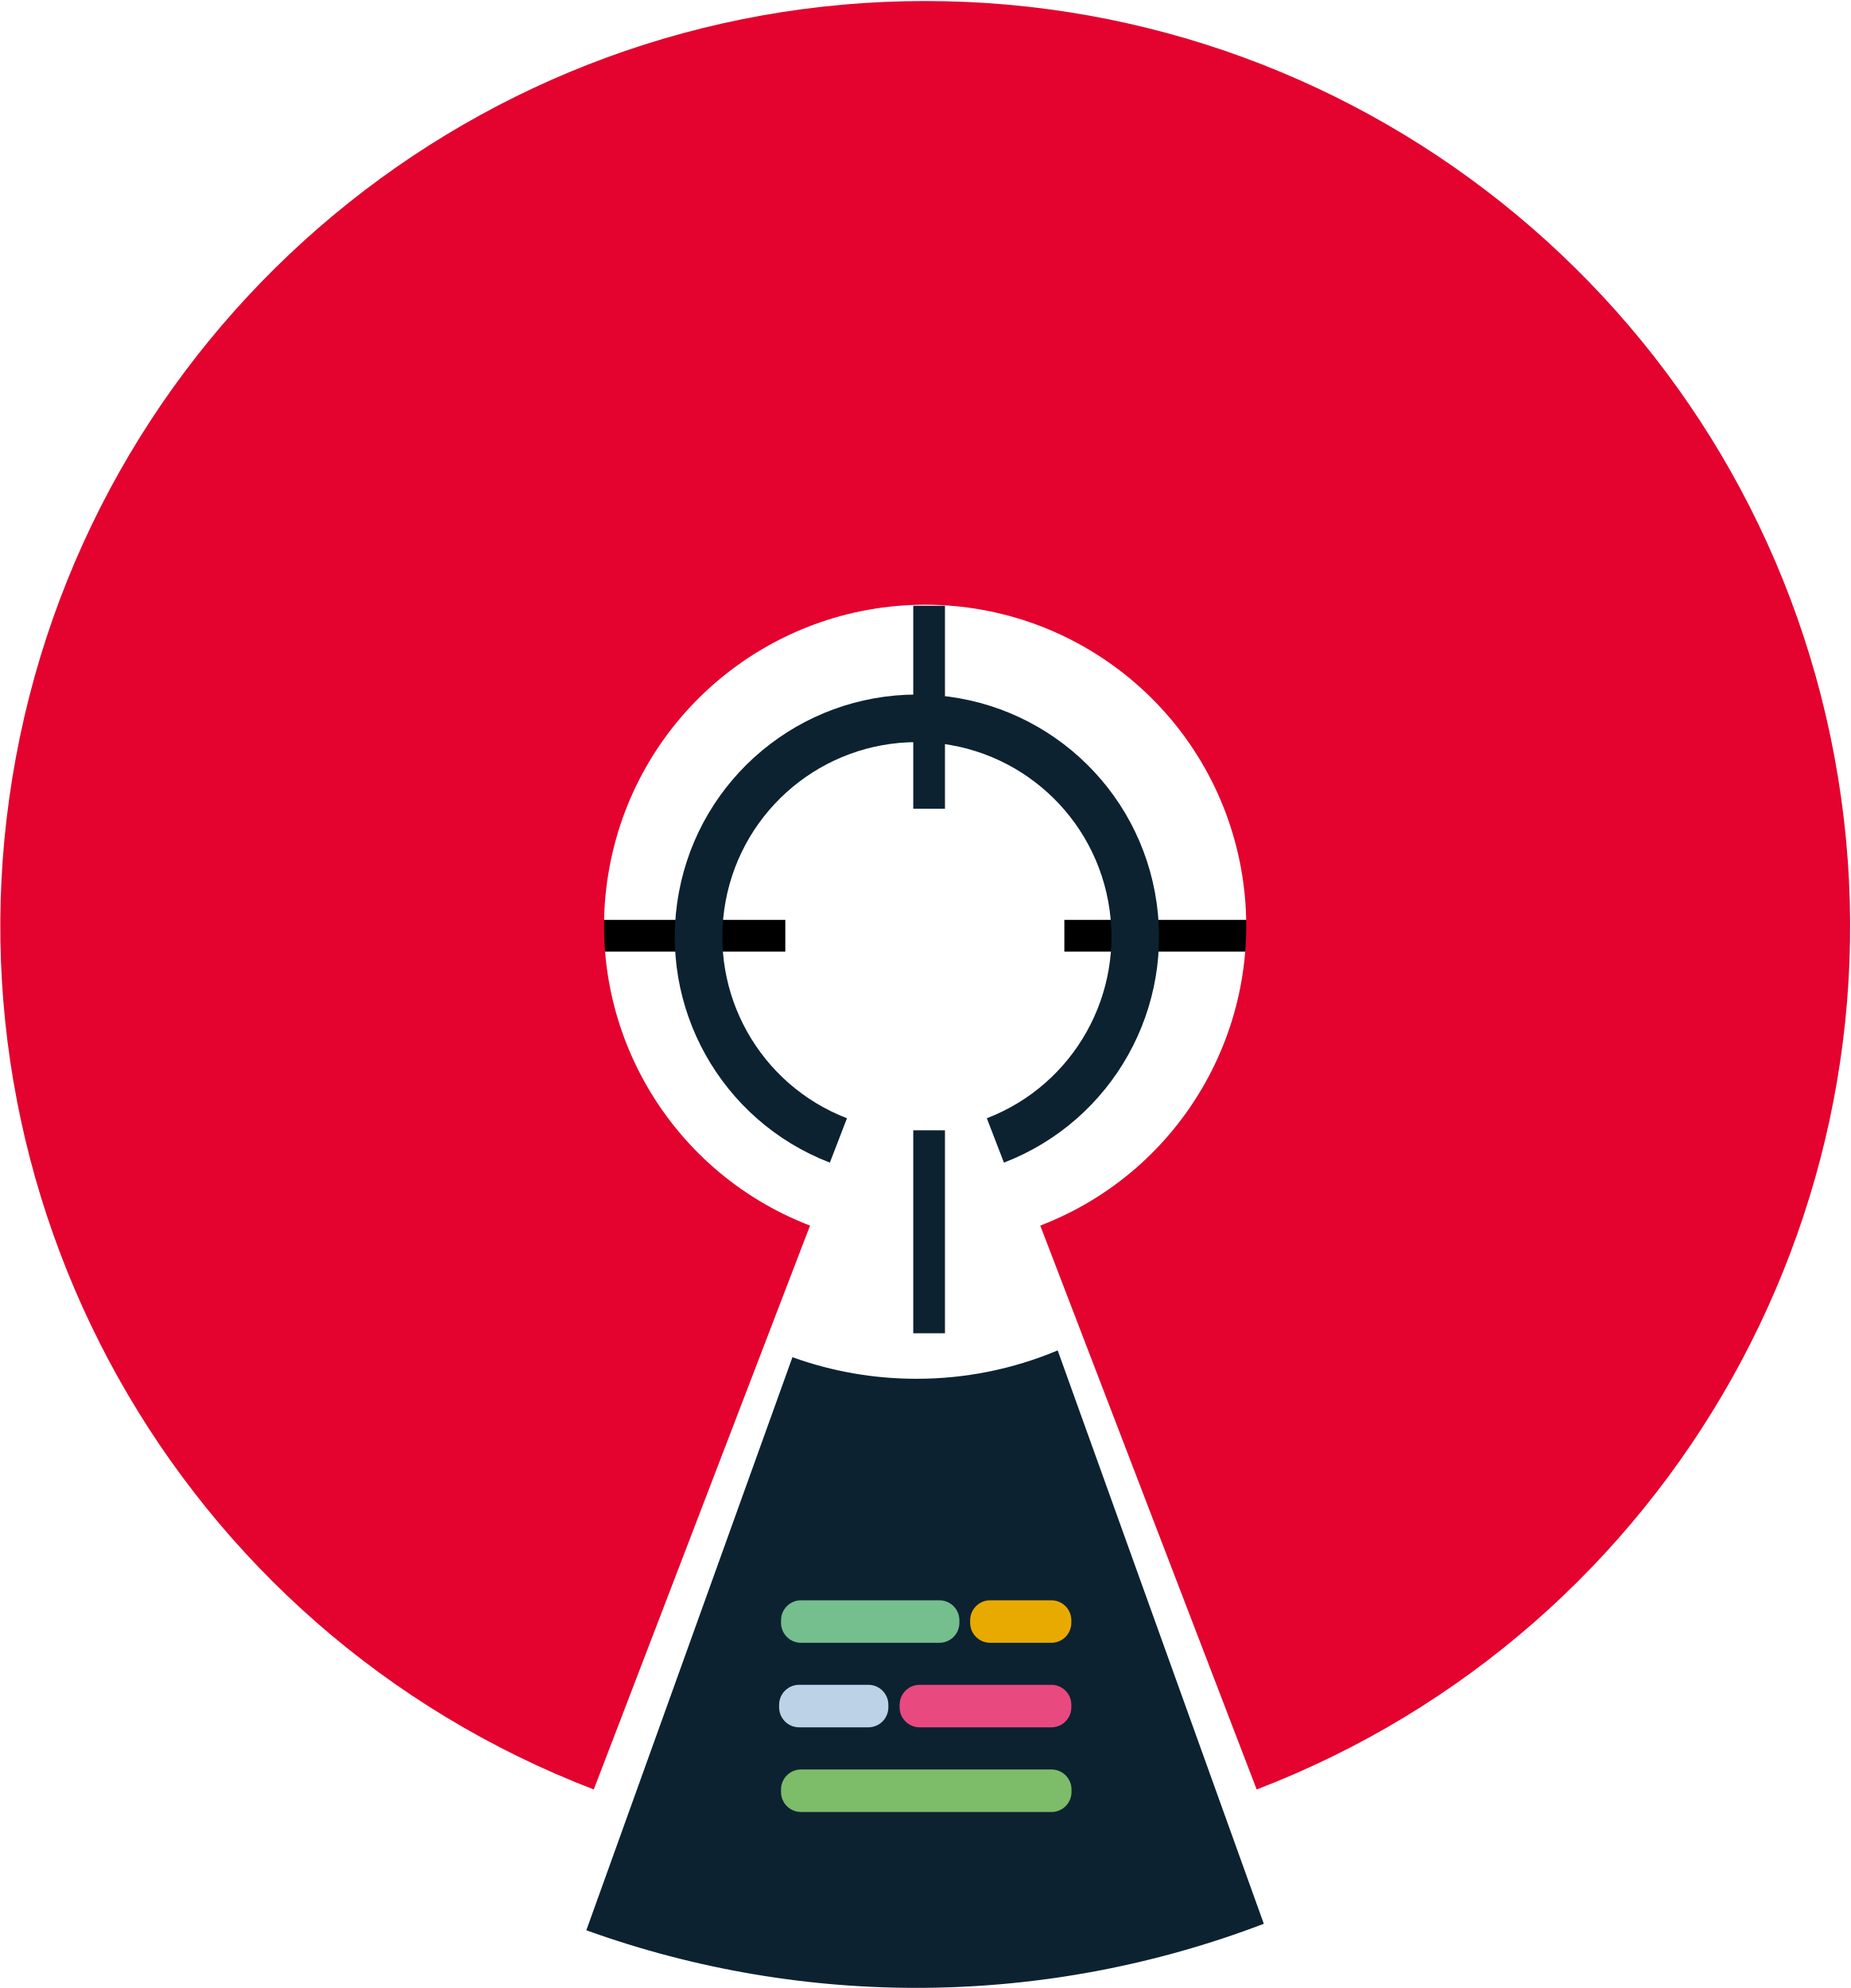
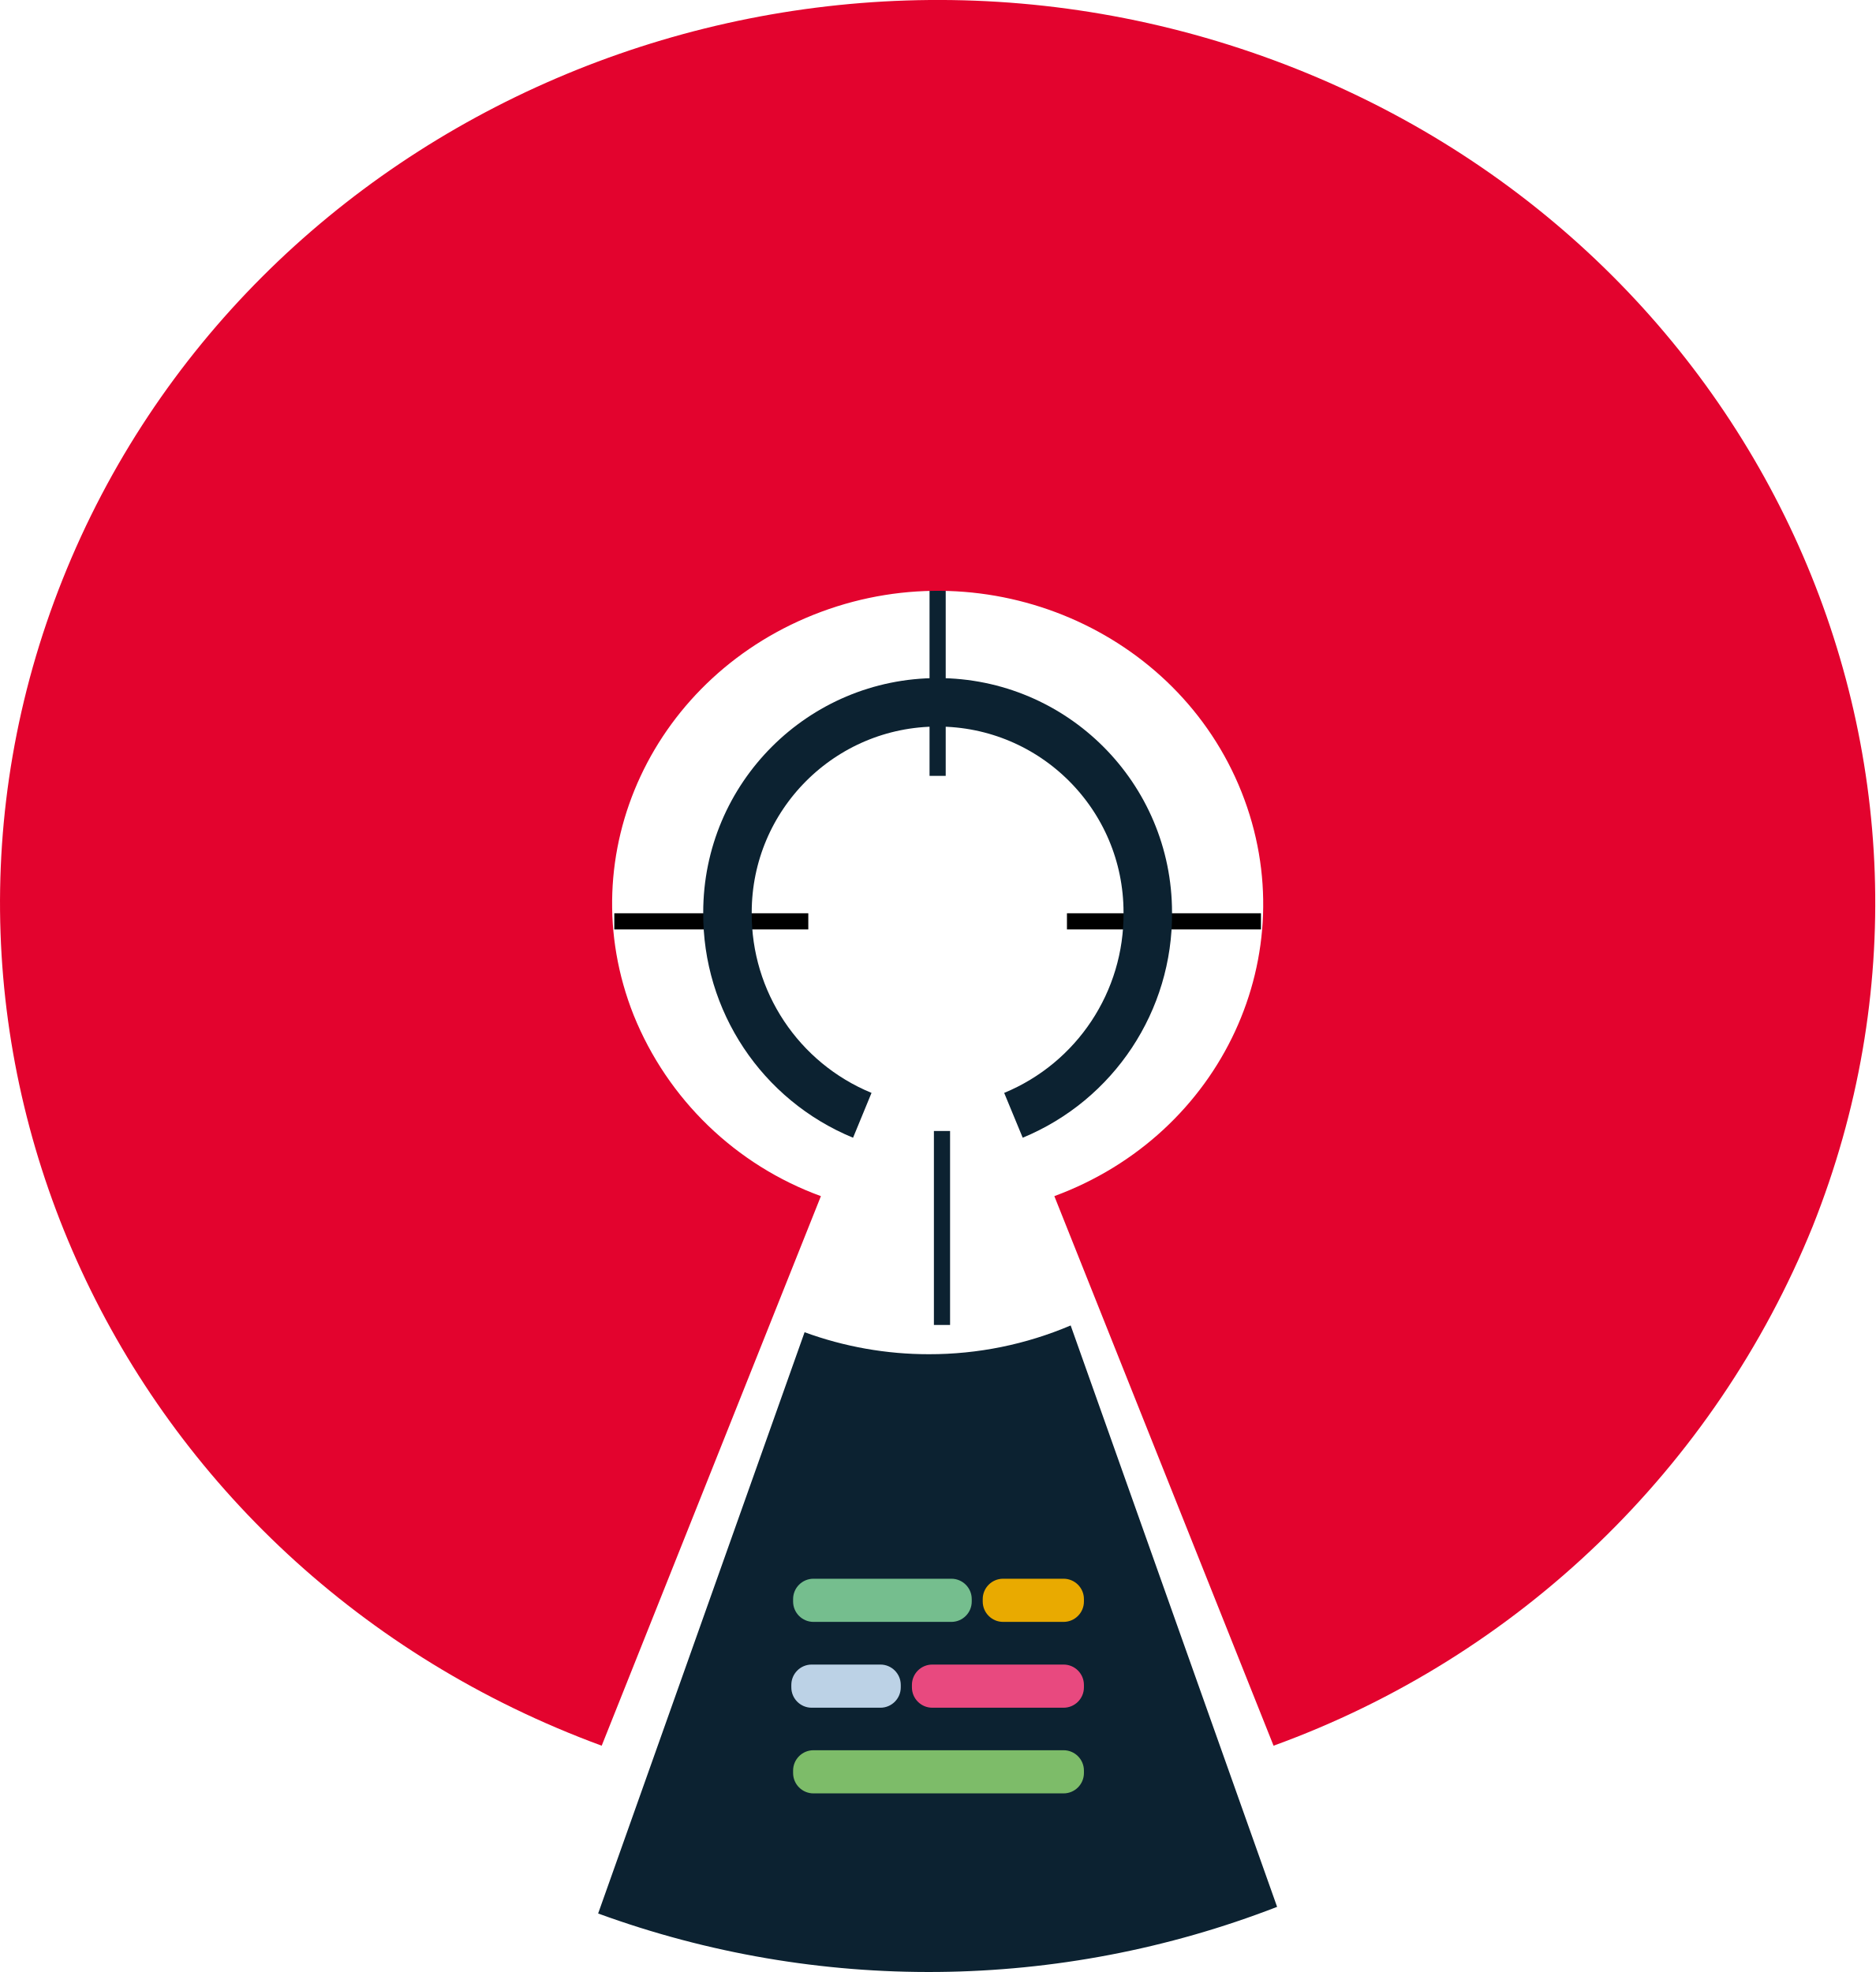
- <svg xmlns="http://www.w3.org/2000/svg" data-name="Ebene 1" viewBox="0 0 116.71 125.37">
-   <path d="M67.13 59.01h12.28m-42.16 0h12.28" fill="none" stroke-miterlimit="10" stroke="#000" stroke-width="2" />
-   <path d="M65.61 77.29a20.25 20.25 0 10-14.52 0l-13.64 35.56a58.33 58.33 0 1141.81 0L65.61 77.29" fill="#e3032e" />
-   <path d="M62.78 71.92a13.77 13.77 0 10-9.9 0" stroke-width="3" stroke="#0c2231" fill="none" stroke-miterlimit="10" />
-   <path d="M57.81 86.95a23 23 0 01-7.83-1.36l-13 36.14a61.44 61.44 0 0042.73-.41l-13-36.16a22.88 22.88 0 01-8.9 1.79z" fill="#0c2231" />
-   <rect x="49.26" y="100.92" width="11.25" height="2.68" rx="1.26" fill="#75be8e" />
-   <rect x="56.74" y="106.25" width="10.83" height="2.68" rx="1.26" fill="#e8497f" />
-   <rect x="49.26" y="111.59" width="18.32" height="2.68" rx="1.26" fill="#7dbc69" />
-   <rect x="49.14" y="106.25" width="6.89" height="2.68" rx="1.26" fill="#bcd2e6" />
-   <rect x="61.19" y="100.92" width="6.38" height="2.68" rx="1.26" fill="#e9aa00" />
-   <path d="M58.6 38.2V51m0 20.28v12.8" stroke="#0c2231" fill="none" stroke-miterlimit="10" stroke-width="2" />
+ <svg xmlns="http://www.w3.org/2000/svg" data-name="Ebene 2" viewBox="0 0 116 122">
+   <path d="M66 57h12m-40 0h12" stroke="#000" fill="none" stroke-miterlimit="10" />
+   <path d="M58 36v12m.27 21.97v12" stroke="#0c2231" fill="none" stroke-miterlimit="10" />
+   <path d="M65.22 74C75.6 70.17 80.78 59 76.8 49s-15.64-15-26-11.15-15.58 14.96-11.6 24.96A19.81 19.81 0 0050.78 74l-13.56 34C7.32 97-7.61 64.64 3.87 35.85s45-43.18 74.91-32.13 44.83 43.36 33.35 72.15A56.93 56.93 0 0178.78 108L65.22 74" fill="#e3032e" />
+   <path d="M57.46 83.78a22.34 22.34 0 01-7.69-1.36L37 118.38a59.6 59.6 0 0042-.41L66.23 82a22.31 22.31 0 01-8.77 1.78z" fill="#0c2231" />
+   <rect x="49.06" y="97.67" width="11.05" height="2.67" rx="1.26" fill="#75be8e" />
+   <rect x="56.41" y="102.98" width="10.64" height="2.67" rx="1.26" fill="#e8497f" />
+   <rect x="49.06" y="108.28" width="17.99" height="2.67" rx="1.26" fill="#7dbc69" />
+   <rect x="48.95" y="102.98" width="6.77" height="2.67" rx="1.26" fill="#bcd2e6" />
+   <rect x="60.79" y="97.67" width="6.26" height="2.67" rx="1.26" fill="#e9aa00" />
+   <path d="M62.69 69A13.45 13.45 0 0071 56.45a13 13 0 10-26 0A13.47 13.47 0 0053.34 69" stroke-width="3" stroke="#0c2231" fill="none" stroke-miterlimit="10" />
</svg>
